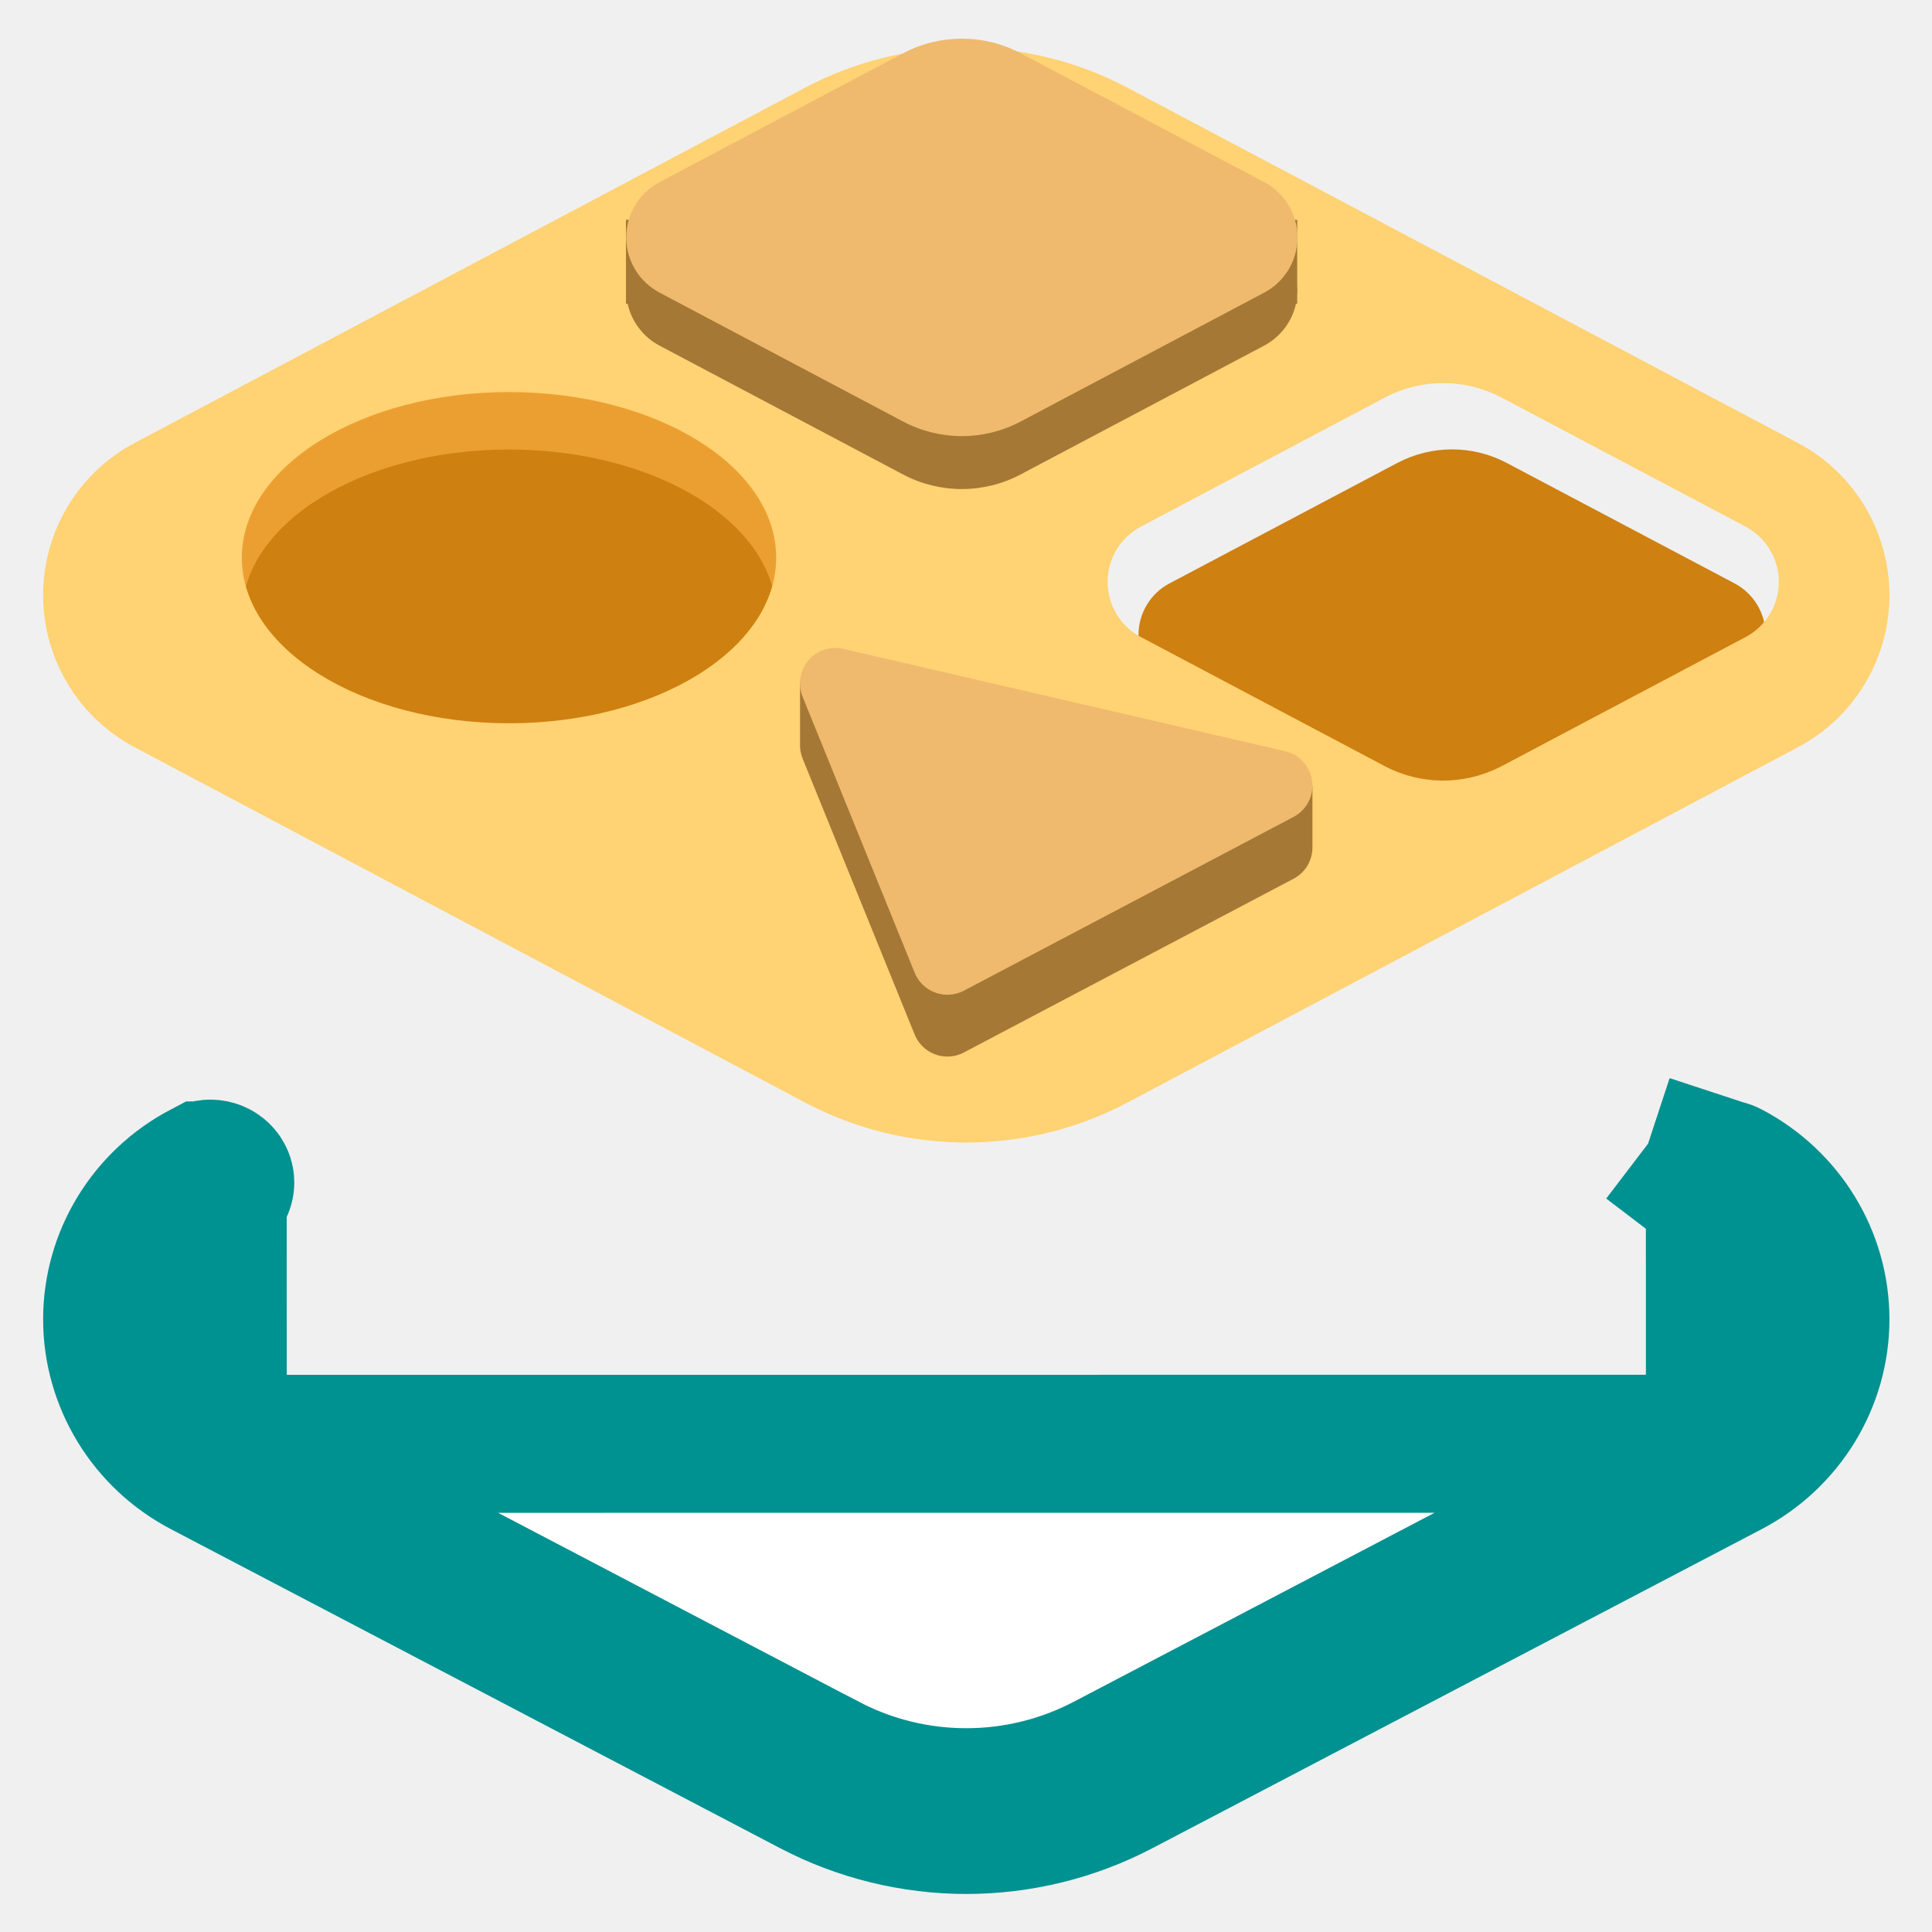
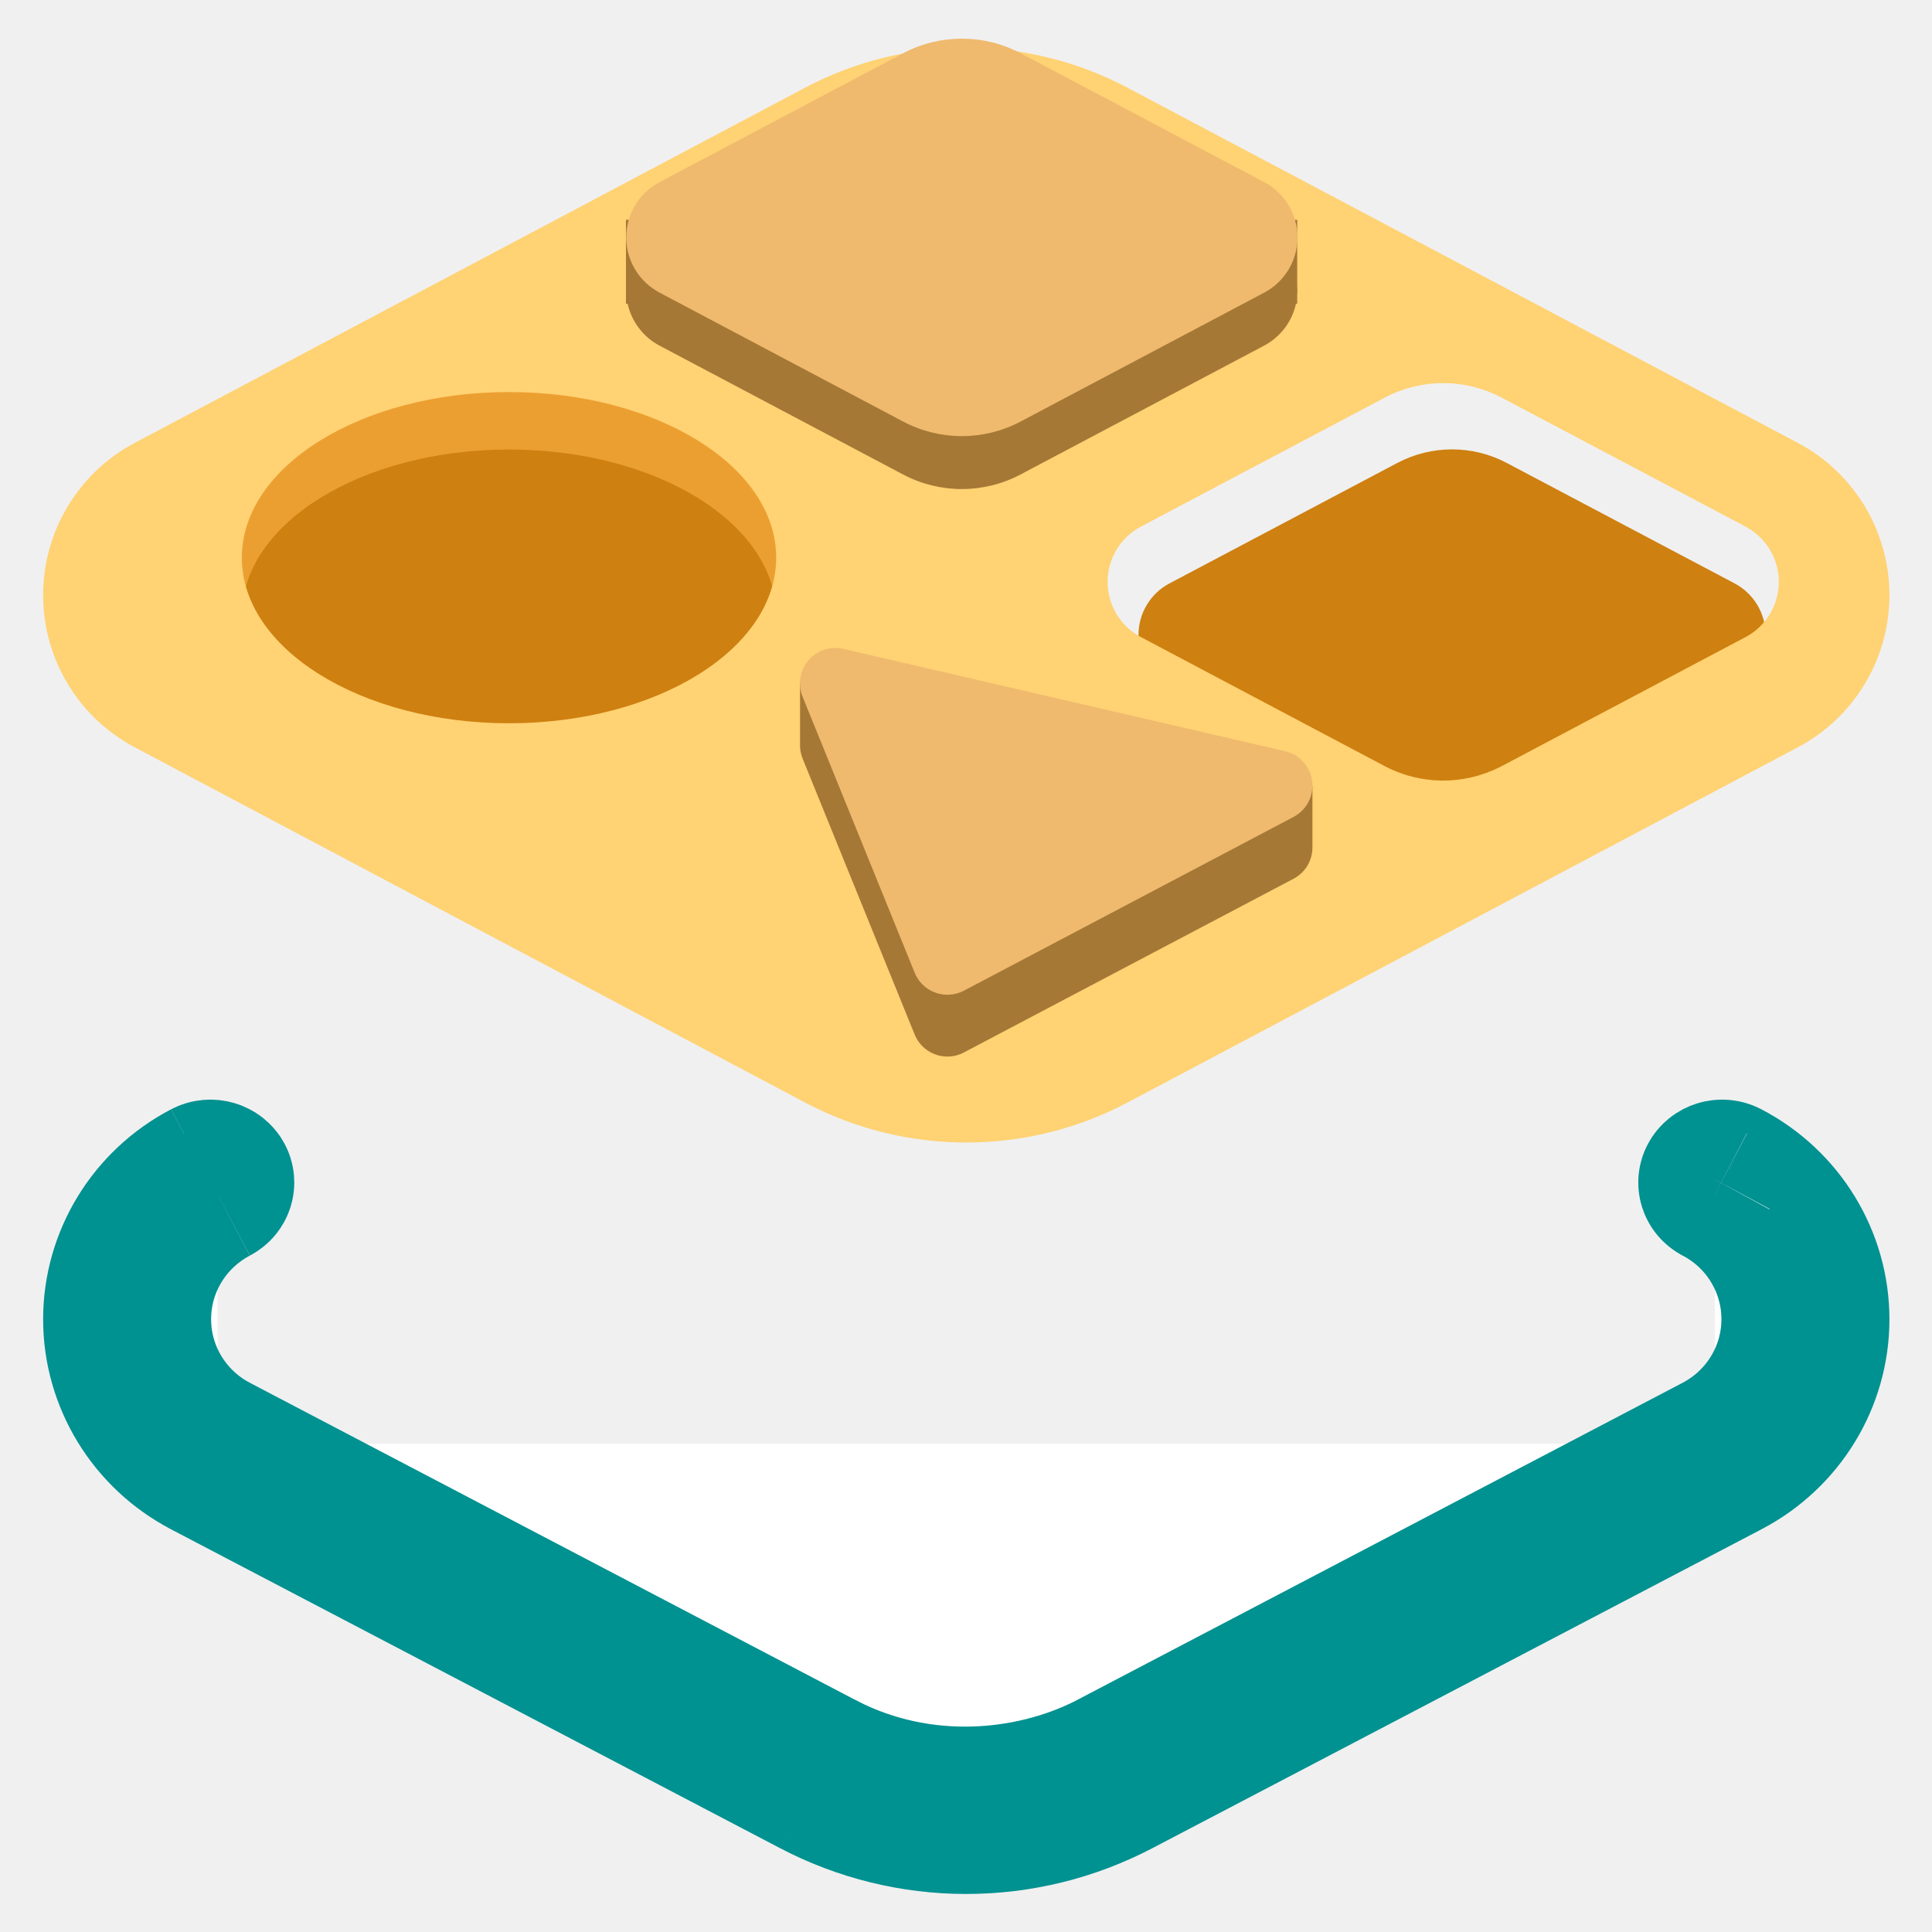
- <svg xmlns="http://www.w3.org/2000/svg" width="28" height="28" viewBox="0 0 28 28" fill="none">
-   <path d="M20.25 11.692L16.951 9.948C16.673 9.801 16.5 9.514 16.5 9.201C16.5 8.888 16.673 8.6 16.951 8.454L20.25 6.71C20.747 6.447 21.341 6.447 21.838 6.71L25.137 8.454C25.415 8.6 25.588 8.888 25.588 9.201C25.588 9.514 25.415 9.801 25.137 9.948L21.838 11.692C21.341 11.954 20.747 11.954 20.25 11.692Z" fill="#CE8010" />
-   <path fill-rule="evenodd" clip-rule="evenodd" d="M3.57 8.626L3.188 7.448L5.355 5.388L9.38 5.298L11.249 6.556L11.764 8.515L3.57 8.626Z" fill="#EC9F31" />
-   <path d="M7.378 11.315C9.516 11.315 11.25 10.24 11.25 8.915C11.25 7.589 9.516 6.515 7.378 6.515C5.239 6.515 3.506 7.589 3.506 8.915C3.506 10.24 5.239 11.315 7.378 11.315Z" fill="#CE8010" />
-   <path d="M16.342 1.272L26.056 6.419C26.873 6.852 27.383 7.701 27.383 8.625C27.383 9.549 26.873 10.397 26.056 10.83L16.342 15.978C14.88 16.752 13.128 16.752 11.666 15.978L1.952 10.83C1.135 10.397 0.625 9.549 0.625 8.625C0.625 7.701 1.135 6.852 1.952 6.419L11.666 1.272C13.128 0.497 14.88 0.497 16.342 1.272ZM20.094 5.749L20.066 5.764L16.535 7.632C16.238 7.789 16.052 8.097 16.052 8.433C16.052 8.761 16.23 9.063 16.515 9.223L16.535 9.233L20.066 11.102C20.588 11.378 21.212 11.383 21.738 11.116L21.766 11.102L25.298 9.233C25.595 9.076 25.78 8.768 25.78 8.433C25.78 8.104 25.602 7.803 25.317 7.643L25.298 7.632L21.766 5.764C21.244 5.487 20.62 5.482 20.094 5.749ZM7.377 5.682C5.239 5.682 3.505 6.757 3.505 8.082C3.505 9.408 5.239 10.482 7.377 10.482C9.515 10.482 11.249 9.408 11.249 8.082C11.249 6.757 9.515 5.682 7.377 5.682Z" fill="#FFD273" />
-   <path d="M14.789 1.539L17.902 3.186L18.8 3.186L18.8 4.134C18.802 4.159 18.803 4.183 18.803 4.208C18.803 4.233 18.802 4.258 18.8 4.282L18.8 4.402L18.782 4.402C18.726 4.659 18.559 4.882 18.321 5.009L14.789 6.877C14.258 7.158 13.621 7.158 13.089 6.877L9.558 5.009C9.319 4.882 9.153 4.659 9.096 4.402L9.072 4.402V3.186L9.977 3.186L13.089 1.539C13.621 1.258 14.258 1.258 14.789 1.539Z" fill="#A57836" />
-   <path d="M13.09 6.11L9.559 4.241C9.262 4.084 9.076 3.776 9.076 3.441C9.076 3.105 9.262 2.797 9.559 2.64L13.09 0.771C13.622 0.49 14.258 0.49 14.79 0.771L18.322 2.64C18.619 2.797 18.804 3.105 18.804 3.441C18.804 3.776 18.619 4.084 18.322 4.241L14.79 6.11C14.258 6.391 13.622 6.391 13.09 6.11Z" fill="#EFBA6E" />
-   <path d="M11.773 25.901L11.773 25.901C12.46 26.26 13.226 26.448 14.004 26.449L11.773 25.901ZM11.773 25.901L2.943 21.277L2.943 21.277M11.773 25.901L2.943 21.277M2.943 21.277C2.128 20.851 1.625 20.019 1.625 19.12C1.625 18.221 2.128 17.39 2.943 16.963L2.944 16.963M2.943 21.277L2.944 16.963M2.944 16.963C3.057 16.903 3.19 16.951 3.242 17.048C3.291 17.138 3.261 17.257 3.155 17.313L3.155 17.313M2.944 16.963L3.155 17.313M3.155 17.313C2.485 17.665 2.06 18.358 2.06 19.119C2.06 19.88 2.485 20.573 3.155 20.924L3.156 20.925M3.155 17.313L3.156 20.925M3.156 20.925L11.982 25.549C11.982 25.549 11.982 25.549 11.983 25.549C11.983 25.549 11.983 25.549 11.983 25.549C13.248 26.213 14.761 26.212 16.026 25.549L24.853 20.925L24.854 20.924M3.156 20.925L24.854 20.924M24.854 20.924C25.523 20.573 25.948 19.88 25.948 19.119C25.948 18.358 25.523 17.665 24.854 17.313L24.853 17.313M24.854 20.924L24.853 17.313M24.853 17.313C24.747 17.257 24.717 17.138 24.766 17.048L23.885 16.575M24.853 17.313L23.885 16.575M23.885 16.575L24.766 17.048C24.818 16.951 24.951 16.903 25.064 16.963L25.065 16.963M23.885 16.575L25.065 16.963M25.065 16.963C25.88 17.39 26.383 18.221 26.383 19.12C26.383 20.019 25.88 20.851 25.065 21.277L25.065 21.277M25.065 16.963L25.065 21.277M25.065 21.277L16.235 25.901L16.235 25.901M25.065 21.277L16.235 25.901M16.235 25.901C15.549 26.26 14.783 26.448 14.004 26.449L16.235 25.901Z" fill="white" stroke="#009191" stroke-width="2" />
-   <path fill-rule="evenodd" clip-rule="evenodd" d="M11.595 9.887L19.021 11.39V12.276C19.023 12.462 18.923 12.642 18.748 12.735L13.969 15.253C13.954 15.261 13.938 15.268 13.923 15.275C13.661 15.381 13.362 15.255 13.256 14.993L11.631 10.991C11.602 10.918 11.59 10.84 11.595 10.763L11.595 9.887Z" fill="#A57836" />
-   <path fill-rule="evenodd" clip-rule="evenodd" d="M11.631 10.095L13.256 14.097C13.362 14.359 13.661 14.485 13.923 14.379C13.938 14.373 13.954 14.366 13.969 14.358L18.748 11.839C18.998 11.707 19.094 11.397 18.962 11.147C18.892 11.015 18.769 10.921 18.624 10.887L12.221 9.404C11.946 9.34 11.671 9.512 11.607 9.787C11.583 9.89 11.592 9.998 11.631 10.095Z" fill="#EFBA6E" />
+ <svg xmlns="http://www.w3.org/2000/svg" width="28" height="28" viewBox="0 0 28 28" fill="none" version="1.1" id="svg212">
+   <defs id="defs216" />
+   <path d="M20.25 11.692L16.951 9.948C16.673 9.801 16.5 9.514 16.5 9.201C16.5 8.888 16.673 8.6 16.951 8.454L20.25 6.71C20.747 6.447 21.341 6.447 21.838 6.71L25.137 8.454C25.415 8.6 25.588 8.888 25.588 9.201C25.588 9.514 25.415 9.801 25.137 9.948L21.838 11.692C21.341 11.954 20.747 11.954 20.25 11.692Z" fill="#CE8010" id="path194" />
+   <path fill-rule="evenodd" clip-rule="evenodd" d="M3.57 8.626L3.188 7.448L5.355 5.388L9.38 5.298L11.249 6.556L11.764 8.515L3.57 8.626Z" fill="#EC9F31" id="path196" />
+   <path d="M7.378 11.315C9.516 11.315 11.25 10.24 11.25 8.915C11.25 7.589 9.516 6.515 7.378 6.515C5.239 6.515 3.506 7.589 3.506 8.915C3.506 10.24 5.239 11.315 7.378 11.315Z" fill="#CE8010" id="path198" />
+   <path d="M16.342 1.272L26.056 6.419C26.873 6.852 27.383 7.701 27.383 8.625C27.383 9.549 26.873 10.397 26.056 10.83L16.342 15.978C14.88 16.752 13.128 16.752 11.666 15.978L1.952 10.83C1.135 10.397 0.625 9.549 0.625 8.625C0.625 7.701 1.135 6.852 1.952 6.419L11.666 1.272C13.128 0.497 14.88 0.497 16.342 1.272ZM20.094 5.749L20.066 5.764L16.535 7.632C16.238 7.789 16.052 8.097 16.052 8.433C16.052 8.761 16.23 9.063 16.515 9.223L16.535 9.233L20.066 11.102C20.588 11.378 21.212 11.383 21.738 11.116L21.766 11.102L25.298 9.233C25.595 9.076 25.78 8.768 25.78 8.433C25.78 8.104 25.602 7.803 25.317 7.643L25.298 7.632L21.766 5.764C21.244 5.487 20.62 5.482 20.094 5.749ZM7.377 5.682C5.239 5.682 3.505 6.757 3.505 8.082C3.505 9.408 5.239 10.482 7.377 10.482C9.515 10.482 11.249 9.408 11.249 8.082C11.249 6.757 9.515 5.682 7.377 5.682Z" fill="#FFD273" id="path200" />
+   <path d="M14.789 1.539L17.902 3.186L18.8 3.186L18.8 4.134C18.802 4.159 18.803 4.183 18.803 4.208C18.803 4.233 18.802 4.258 18.8 4.282L18.8 4.402L18.782 4.402C18.726 4.659 18.559 4.882 18.321 5.009L14.789 6.877C14.258 7.158 13.621 7.158 13.089 6.877L9.558 5.009C9.319 4.882 9.153 4.659 9.096 4.402L9.072 4.402V3.186L9.977 3.186L13.089 1.539C13.621 1.258 14.258 1.258 14.789 1.539Z" fill="#A57836" id="path202" />
+   <path d="M13.09 6.11L9.559 4.241C9.262 4.084 9.076 3.776 9.076 3.441C9.076 3.105 9.262 2.797 9.559 2.64L13.09 0.771C13.622 0.49 14.258 0.49 14.79 0.771L18.322 2.64C18.619 2.797 18.804 3.105 18.804 3.441C18.804 3.776 18.619 4.084 18.322 4.241L14.79 6.11C14.258 6.391 13.622 6.391 13.09 6.11Z" fill="#EFBA6E" id="path204" />
+   <path d="m 11.773,25.901 h 10e-5 c 0.686,0.359 1.452,0.548 2.231,0.548 z m 0,0 -8.83,-4.623 -2.4e-4,-2e-4 m 0,0 C 2.128,20.851 1.625,20.019 1.625,19.12 c 0,-0.899 0.503,-1.731 1.318,-2.157 l 0.001,-5e-4 m 0,0 c 0.113,-0.059 0.246,-0.012 0.298,0.085 0.049,0.09 0.019,0.209 -0.087,0.265 l -4.9e-4,3e-4 m -0.211,-0.351 0.211,0.351 m 0,0 c -0.669,0.352 -1.095,1.044 -1.095,1.806 0,0.761 0.425,1.454 1.095,1.806 l 0.001,6e-4 m 0,0 1.41,0.739 L 11.982,25.549 c 10e-5,0 10e-5,10e-5 2e-4,10e-5 1.384,0.702 2.927,0.559 4.043,-10e-5 l 8.827,-4.624 0.001,-6e-4 m 0,0 c 0.669,-0.352 1.095,-1.044 1.095,-1.806 0,-0.761 -0.425,-1.454 -1.095,-1.806 l -5e-4,-3e-4 m 0,0 C 24.747,17.257 24.717,17.138 24.766,17.048 m 0,0 c 0.052,-0.097 0.185,-0.145 0.298,-0.085 l 0.001,5e-4 m 0,0 c 0.815,0.426 1.318,1.258 1.318,2.157 0,0.899 -0.503,1.731 -1.318,2.157 l -2e-4,2e-4 m 0,0 -8.83,4.623 v 0 m 8.83,-4.623 -8.83,4.623 m 0,0 c -0.687,0.359 -1.452,0.548 -2.231,0.548 z" fill="#ffffff" stroke="#009191" stroke-width="2" id="path206" />
+   <path fill-rule="evenodd" clip-rule="evenodd" d="M11.595 9.887L19.021 11.39V12.276C19.023 12.462 18.923 12.642 18.748 12.735L13.969 15.253C13.954 15.261 13.938 15.268 13.923 15.275C13.661 15.381 13.362 15.255 13.256 14.993L11.631 10.991C11.602 10.918 11.59 10.84 11.595 10.763L11.595 9.887Z" fill="#A57836" id="path208" />
+   <path fill-rule="evenodd" clip-rule="evenodd" d="M11.631 10.095L13.256 14.097C13.362 14.359 13.661 14.485 13.923 14.379C13.938 14.373 13.954 14.366 13.969 14.358L18.748 11.839C18.998 11.707 19.094 11.397 18.962 11.147C18.892 11.015 18.769 10.921 18.624 10.887L12.221 9.404C11.946 9.34 11.671 9.512 11.607 9.787C11.583 9.89 11.592 9.998 11.631 10.095Z" fill="#EFBA6E" id="path210" />
</svg>
